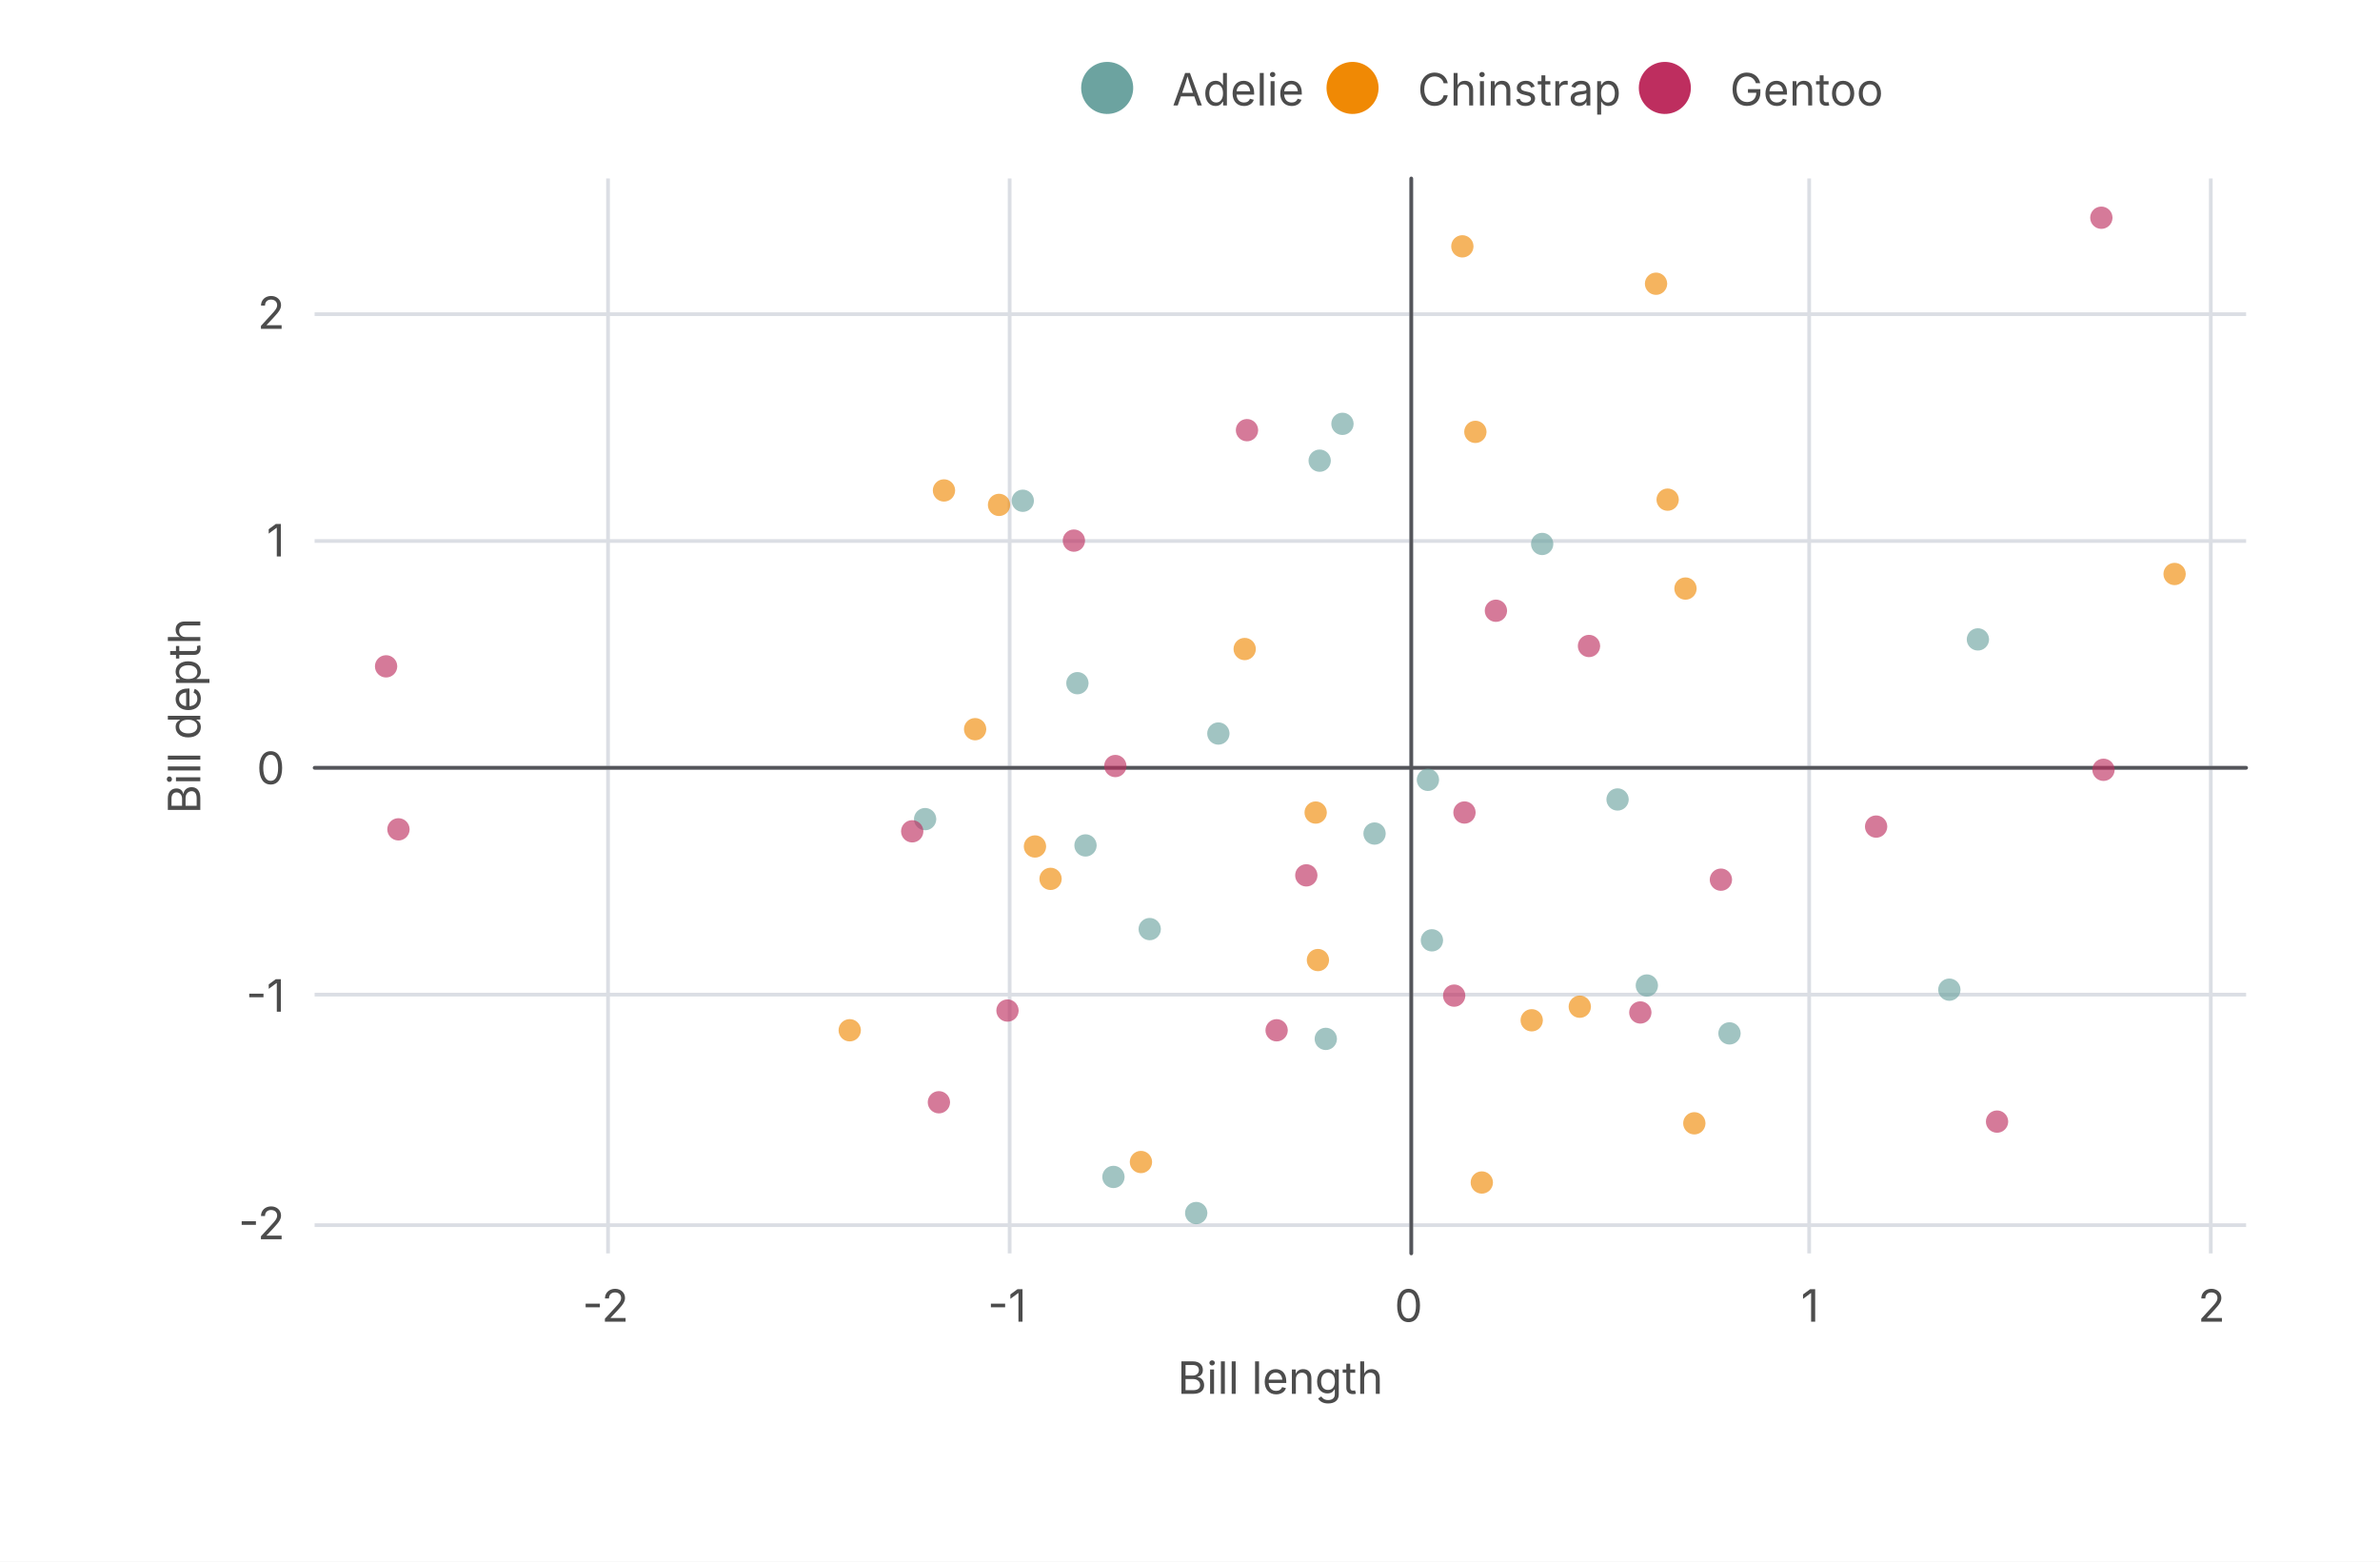
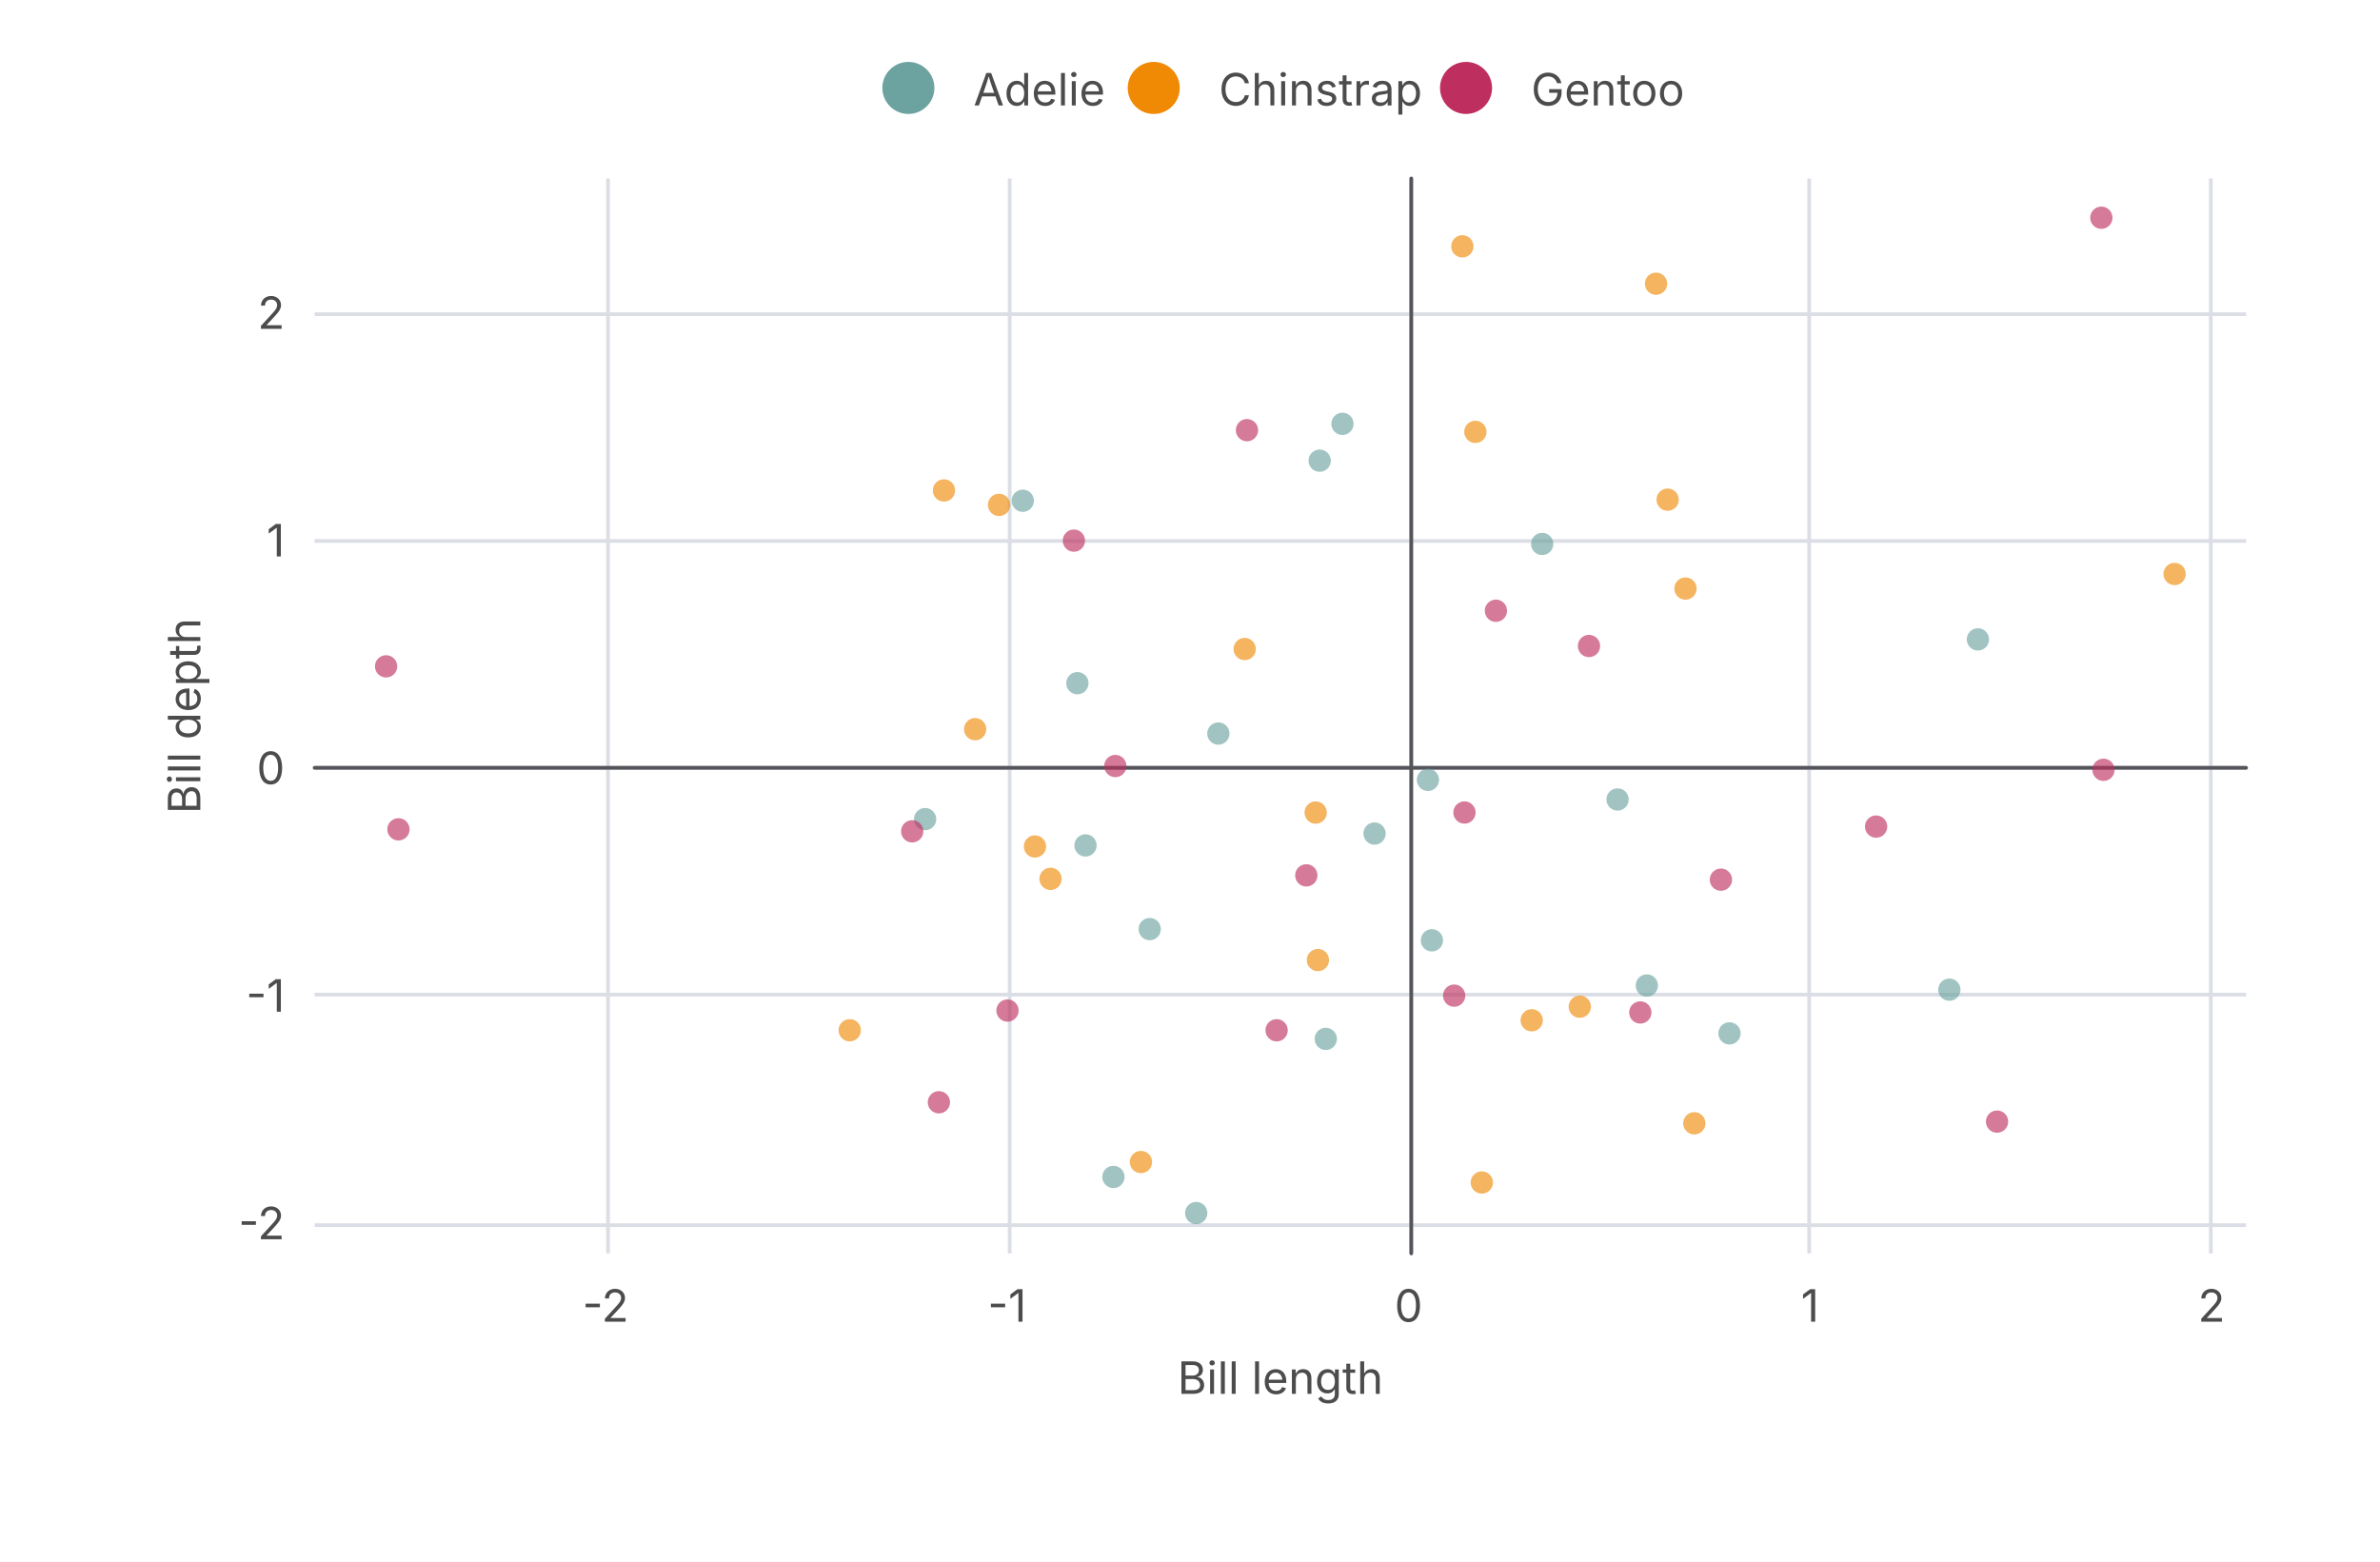
<svg xmlns="http://www.w3.org/2000/svg" width="640" height="420" version="1.1" baseProfile="full" viewBox="0 0 640 420">
  <rect width="640" height="420" x="0" y="0" fill="#ffffff" />
  <path d="M84.6 329.5L604 329.5" fill="none" pointer-events="visible" stroke="#dbdee4" class="zr-cls-0" />
  <path d="M84.6 267.5L604 267.5" fill="none" pointer-events="visible" stroke="#dbdee4" class="zr-cls-0" />
  <path d="M84.6 206.5L604 206.5" fill="none" pointer-events="visible" stroke="#dbdee4" class="zr-cls-0" />
  <path d="M84.6 145.5L604 145.5" fill="none" pointer-events="visible" stroke="#dbdee4" class="zr-cls-0" />
  <path d="M84.6 84.5L604 84.5" fill="none" pointer-events="visible" stroke="#dbdee4" class="zr-cls-0" />
  <path d="M163.5 48L163.5 337.1" fill="none" pointer-events="visible" stroke="#dbdee4" class="zr-cls-0" />
  <path d="M271.5 48L271.5 337.1" fill="none" pointer-events="visible" stroke="#dbdee4" class="zr-cls-0" />
  <path d="M379.5 48L379.5 337.1" fill="none" pointer-events="visible" stroke="#dbdee4" class="zr-cls-0" />
  <path d="M486.5 48L486.5 337.1" fill="none" pointer-events="visible" stroke="#dbdee4" class="zr-cls-0" />
  <path d="M594.5 48L594.5 337.1" fill="none" pointer-events="visible" stroke="#dbdee4" class="zr-cls-0" />
  <text dominant-baseline="central" text-anchor="middle" style="font-size:12px;font-family:system-ui, -apple-system, BlinkMacSystemFont, 'Segoe UI', sans-serif;" xml:space="preserve" y="-6" transform="matrix(0,-1,1,0,55.5,192.55)" fill="rgb(0,0,0)" fill-opacity="0.7">Bill depth</text>
  <path d="M379.5 337.1L379.5 48" fill="none" pointer-events="visible" stroke="#54555a" stroke-linecap="round" class="zr-cls-0" />
  <text dominant-baseline="central" text-anchor="middle" style="font-size:12px;font-family:system-ui, -apple-system, BlinkMacSystemFont, 'Segoe UI', sans-serif;" xml:space="preserve" y="6" transform="translate(344.29 364.5)" fill="rgb(0,0,0)" fill-opacity="0.7">Bill length</text>
  <path d="M84.6 206.5L604 206.5" fill="none" pointer-events="visible" stroke="#54555a" stroke-linecap="round" class="zr-cls-0" />
  <text dominant-baseline="central" text-anchor="end" style="font-size:12px;font-family:system-ui, -apple-system, BlinkMacSystemFont, 'Segoe UI', sans-serif;" transform="translate(76.58 328.9322)" fill="rgb(0,0,0)" fill-opacity="0.7">-2</text>
  <text dominant-baseline="central" text-anchor="end" style="font-size:12px;font-family:system-ui, -apple-system, BlinkMacSystemFont, 'Segoe UI', sans-serif;" transform="translate(76.58 267.7185)" fill="rgb(0,0,0)" fill-opacity="0.7">-1</text>
  <text dominant-baseline="central" text-anchor="end" style="font-size:12px;font-family:system-ui, -apple-system, BlinkMacSystemFont, 'Segoe UI', sans-serif;" transform="translate(76.58 206.5048)" fill="rgb(0,0,0)" fill-opacity="0.7">0</text>
  <text dominant-baseline="central" text-anchor="end" style="font-size:12px;font-family:system-ui, -apple-system, BlinkMacSystemFont, 'Segoe UI', sans-serif;" transform="translate(76.58 145.2911)" fill="rgb(0,0,0)" fill-opacity="0.7">1</text>
  <text dominant-baseline="central" text-anchor="end" style="font-size:12px;font-family:system-ui, -apple-system, BlinkMacSystemFont, 'Segoe UI', sans-serif;" transform="translate(76.58 84.0774)" fill="rgb(0,0,0)" fill-opacity="0.7">2</text>
  <text dominant-baseline="central" text-anchor="middle" style="font-size:12px;font-family:system-ui, -apple-system, BlinkMacSystemFont, 'Segoe UI', sans-serif;" y="6" transform="translate(162.8574 345.1)" fill="rgb(0,0,0)" fill-opacity="0.7">-2</text>
  <text dominant-baseline="central" text-anchor="middle" style="font-size:12px;font-family:system-ui, -apple-system, BlinkMacSystemFont, 'Segoe UI', sans-serif;" y="6" transform="translate(270.8144 345.1)" fill="rgb(0,0,0)" fill-opacity="0.7">-1</text>
  <text dominant-baseline="central" text-anchor="middle" style="font-size:12px;font-family:system-ui, -apple-system, BlinkMacSystemFont, 'Segoe UI', sans-serif;" y="6" transform="translate(378.7713 345.1)" fill="rgb(0,0,0)" fill-opacity="0.7">0</text>
  <text dominant-baseline="central" text-anchor="middle" style="font-size:12px;font-family:system-ui, -apple-system, BlinkMacSystemFont, 'Segoe UI', sans-serif;" y="6" transform="translate(486.7283 345.1)" fill="rgb(0,0,0)" fill-opacity="0.7">1</text>
  <text dominant-baseline="central" text-anchor="middle" style="font-size:12px;font-family:system-ui, -apple-system, BlinkMacSystemFont, 'Segoe UI', sans-serif;" y="6" transform="translate(594.6852 345.1)" fill="rgb(0,0,0)" fill-opacity="0.7">2</text>
  <path d="M1 0A1 1 0 1 1 1 -0.1A1 1 0 0 1 1 0" transform="matrix(3,0,0,3,434.9725,215.1647)" fill="#6CA3A0" fill-opacity="0.633" ecmeta_series_index="0" ecmeta_data_index="0" ecmeta_ssr_type="chart" class="zr-cls-1" />
  <path d="M1 0A1 1 0 1 1 1 -0.1A1 1 0 0 1 1 0" transform="matrix(3,0,0,3,369.6221,224.3307)" fill="#6CA3A0" fill-opacity="0.633" ecmeta_series_index="0" ecmeta_data_index="1" ecmeta_ssr_type="chart" class="zr-cls-1" />
  <path d="M1 0A1 1 0 1 1 1 -0.1A1 1 0 0 1 1 0" transform="matrix(3,0,0,3,299.4071,316.6851)" fill="#6CA3A0" fill-opacity="0.633" ecmeta_series_index="0" ecmeta_data_index="2" ecmeta_ssr_type="chart" class="zr-cls-1" />
  <path d="M1 0A1 1 0 1 1 1 -0.1A1 1 0 0 1 1 0" transform="matrix(3,0,0,3,327.6223,197.4323)" fill="#6CA3A0" fill-opacity="0.633" ecmeta_series_index="0" ecmeta_data_index="3" ecmeta_ssr_type="chart" class="zr-cls-1" />
  <path d="M1 0A1 1 0 1 1 1 -0.1A1 1 0 0 1 1 0" transform="matrix(3,0,0,3,354.8657,124.0487)" fill="#6CA3A0" fill-opacity="0.633" ecmeta_series_index="0" ecmeta_data_index="4" ecmeta_ssr_type="chart" class="zr-cls-1" />
  <path d="M1 0A1 1 0 1 1 1 -0.1A1 1 0 0 1 1 0" transform="matrix(3,0,0,3,524.1895,266.3197)" fill="#6CA3A0" fill-opacity="0.633" ecmeta_series_index="0" ecmeta_data_index="5" ecmeta_ssr_type="chart" class="zr-cls-1" />
  <path d="M1 0A1 1 0 1 1 1 -0.1A1 1 0 0 1 1 0" transform="matrix(3,0,0,3,291.8963,227.5236)" fill="#6CA3A0" fill-opacity="0.633" ecmeta_series_index="0" ecmeta_data_index="6" ecmeta_ssr_type="chart" class="zr-cls-1" />
  <path d="M1 0A1 1 0 1 1 1 -0.1A1 1 0 0 1 1 0" transform="matrix(3,0,0,3,360.9928,114.1384)" fill="#6CA3A0" fill-opacity="0.633" ecmeta_series_index="0" ecmeta_data_index="7" ecmeta_ssr_type="chart" class="zr-cls-1" />
  <path d="M1 0A1 1 0 1 1 1 -0.1A1 1 0 0 1 1 0" transform="matrix(3,0,0,3,383.9756,209.8867)" fill="#6CA3A0" fill-opacity="0.633" ecmeta_series_index="0" ecmeta_data_index="8" ecmeta_ssr_type="chart" class="zr-cls-1" />
  <path d="M1 0A1 1 0 1 1 1 -0.1A1 1 0 0 1 1 0" transform="matrix(3,0,0,3,385.0486,253.0464)" fill="#6CA3A0" fill-opacity="0.633" ecmeta_series_index="0" ecmeta_data_index="9" ecmeta_ssr_type="chart" class="zr-cls-1" />
  <path d="M1 0A1 1 0 1 1 1 -0.1A1 1 0 0 1 1 0" transform="matrix(3,0,0,3,321.6657,326.3926)" fill="#6CA3A0" fill-opacity="0.633" ecmeta_series_index="0" ecmeta_data_index="10" ecmeta_ssr_type="chart" class="zr-cls-1" />
  <path d="M1 0A1 1 0 1 1 1 -0.1A1 1 0 0 1 1 0" transform="matrix(3,0,0,3,414.6975,146.4437)" fill="#6CA3A0" fill-opacity="0.633" ecmeta_series_index="0" ecmeta_data_index="11" ecmeta_ssr_type="chart" class="zr-cls-1" />
  <path d="M1 0A1 1 0 1 1 1 -0.1A1 1 0 0 1 1 0" transform="matrix(3,0,0,3,442.843,265.1993)" fill="#6CA3A0" fill-opacity="0.633" ecmeta_series_index="0" ecmeta_data_index="12" ecmeta_ssr_type="chart" class="zr-cls-1" />
  <path d="M1 0A1 1 0 1 1 1 -0.1A1 1 0 0 1 1 0" transform="matrix(3,0,0,3,289.717,183.8909)" fill="#6CA3A0" fill-opacity="0.633" ecmeta_series_index="0" ecmeta_data_index="13" ecmeta_ssr_type="chart" class="zr-cls-1" />
  <path d="M1 0A1 1 0 1 1 1 -0.1A1 1 0 0 1 1 0" transform="matrix(3,0,0,3,248.7672,220.4483)" fill="#6CA3A0" fill-opacity="0.633" ecmeta_series_index="0" ecmeta_data_index="14" ecmeta_ssr_type="chart" class="zr-cls-1" />
  <path d="M1 0A1 1 0 1 1 1 -0.1A1 1 0 0 1 1 0" transform="matrix(3,0,0,3,531.8695,172.1132)" fill="#6CA3A0" fill-opacity="0.633" ecmeta_series_index="0" ecmeta_data_index="15" ecmeta_ssr_type="chart" class="zr-cls-1" />
  <path d="M1 0A1 1 0 1 1 1 -0.1A1 1 0 0 1 1 0" transform="matrix(3,0,0,3,465.068,278.0762)" fill="#6CA3A0" fill-opacity="0.633" ecmeta_series_index="0" ecmeta_data_index="16" ecmeta_ssr_type="chart" class="zr-cls-1" />
  <path d="M1 0A1 1 0 1 1 1 -0.1A1 1 0 0 1 1 0" transform="matrix(3,0,0,3,356.5106,279.5595)" fill="#6CA3A0" fill-opacity="0.633" ecmeta_series_index="0" ecmeta_data_index="17" ecmeta_ssr_type="chart" class="zr-cls-1" />
  <path d="M1 0A1 1 0 1 1 1 -0.1A1 1 0 0 1 1 0" transform="matrix(3,0,0,3,309.16,250.027)" fill="#6CA3A0" fill-opacity="0.633" ecmeta_series_index="0" ecmeta_data_index="18" ecmeta_ssr_type="chart" class="zr-cls-1" />
  <path d="M1 0A1 1 0 1 1 1 -0.1A1 1 0 0 1 1 0" transform="matrix(3,0,0,3,275.0295,134.8281)" fill="#6CA3A0" fill-opacity="0.633" ecmeta_series_index="0" ecmeta_data_index="19" ecmeta_ssr_type="chart" class="zr-cls-1" />
  <path d="M1 0A1 1 0 1 1 1 -0.1A1 1 0 0 1 1 0" transform="matrix(3,0,0,3,262.2112,196.2619)" fill="#F08904" fill-opacity="0.633" ecmeta_series_index="1" ecmeta_data_index="0" ecmeta_ssr_type="chart" class="zr-cls-2" />
  <path d="M1 0A1 1 0 1 1 1 -0.1A1 1 0 0 1 1 0" transform="matrix(3,0,0,3,306.8029,312.6736)" fill="#F08904" fill-opacity="0.633" ecmeta_series_index="1" ecmeta_data_index="1" ecmeta_ssr_type="chart" class="zr-cls-2" />
  <path d="M1 0A1 1 0 1 1 1 -0.1A1 1 0 0 1 1 0" transform="matrix(3,0,0,3,268.642,135.9413)" fill="#F08904" fill-opacity="0.633" ecmeta_series_index="1" ecmeta_data_index="2" ecmeta_ssr_type="chart" class="zr-cls-2" />
  <path d="M1 0A1 1 0 1 1 1 -0.1A1 1 0 0 1 1 0" transform="matrix(3,0,0,3,334.7017,174.7045)" fill="#F08904" fill-opacity="0.633" ecmeta_series_index="1" ecmeta_data_index="3" ecmeta_ssr_type="chart" class="zr-cls-2" />
  <path d="M1 0A1 1 0 1 1 1 -0.1A1 1 0 0 1 1 0" transform="matrix(3,0,0,3,354.3929,258.3548)" fill="#F08904" fill-opacity="0.633" ecmeta_series_index="1" ecmeta_data_index="4" ecmeta_ssr_type="chart" class="zr-cls-2" />
  <path d="M1 0A1 1 0 1 1 1 -0.1A1 1 0 0 1 1 0" transform="matrix(3,0,0,3,445.3169,76.4568)" fill="#F08904" fill-opacity="0.633" ecmeta_series_index="1" ecmeta_data_index="5" ecmeta_ssr_type="chart" class="zr-cls-2" />
  <path d="M1 0A1 1 0 1 1 1 -0.1A1 1 0 0 1 1 0" transform="matrix(3,0,0,3,453.2343,158.4417)" fill="#F08904" fill-opacity="0.633" ecmeta_series_index="1" ecmeta_data_index="6" ecmeta_ssr_type="chart" class="zr-cls-2" />
  <path d="M1 0A1 1 0 1 1 1 -0.1A1 1 0 0 1 1 0" transform="matrix(3,0,0,3,228.4921,277.237)" fill="#F08904" fill-opacity="0.633" ecmeta_series_index="1" ecmeta_data_index="7" ecmeta_ssr_type="chart" class="zr-cls-2" />
  <path d="M1 0A1 1 0 1 1 1 -0.1A1 1 0 0 1 1 0" transform="matrix(3,0,0,3,584.7622,154.5225)" fill="#F08904" fill-opacity="0.633" ecmeta_series_index="1" ecmeta_data_index="8" ecmeta_ssr_type="chart" class="zr-cls-2" />
  <path d="M1 0A1 1 0 1 1 1 -0.1A1 1 0 0 1 1 0" transform="matrix(3,0,0,3,448.439,134.5298)" fill="#F08904" fill-opacity="0.633" ecmeta_series_index="1" ecmeta_data_index="9" ecmeta_ssr_type="chart" class="zr-cls-2" />
  <path d="M1 0A1 1 0 1 1 1 -0.1A1 1 0 0 1 1 0" transform="matrix(3,0,0,3,396.7345,116.3009)" fill="#F08904" fill-opacity="0.633" ecmeta_series_index="1" ecmeta_data_index="10" ecmeta_ssr_type="chart" class="zr-cls-2" />
  <path d="M1 0A1 1 0 1 1 1 -0.1A1 1 0 0 1 1 0" transform="matrix(3,0,0,3,398.4662,318.1803)" fill="#F08904" fill-opacity="0.633" ecmeta_series_index="1" ecmeta_data_index="11" ecmeta_ssr_type="chart" class="zr-cls-2" />
  <path d="M1 0A1 1 0 1 1 1 -0.1A1 1 0 0 1 1 0" transform="matrix(3,0,0,3,282.4975,236.5176)" fill="#F08904" fill-opacity="0.633" ecmeta_series_index="1" ecmeta_data_index="12" ecmeta_ssr_type="chart" class="zr-cls-2" />
  <path d="M1 0A1 1 0 1 1 1 -0.1A1 1 0 0 1 1 0" transform="matrix(3,0,0,3,253.8377,132.0526)" fill="#F08904" fill-opacity="0.633" ecmeta_series_index="1" ecmeta_data_index="13" ecmeta_ssr_type="chart" class="zr-cls-2" />
  <path d="M1 0A1 1 0 1 1 1 -0.1A1 1 0 0 1 1 0" transform="matrix(3,0,0,3,411.8832,274.5529)" fill="#F08904" fill-opacity="0.633" ecmeta_series_index="1" ecmeta_data_index="14" ecmeta_ssr_type="chart" class="zr-cls-2" />
  <path d="M1 0A1 1 0 1 1 1 -0.1A1 1 0 0 1 1 0" transform="matrix(3,0,0,3,455.6136,302.2601)" fill="#F08904" fill-opacity="0.633" ecmeta_series_index="1" ecmeta_data_index="15" ecmeta_ssr_type="chart" class="zr-cls-2" />
  <path d="M1 0A1 1 0 1 1 1 -0.1A1 1 0 0 1 1 0" transform="matrix(3,0,0,3,424.8133,270.9024)" fill="#F08904" fill-opacity="0.633" ecmeta_series_index="1" ecmeta_data_index="16" ecmeta_ssr_type="chart" class="zr-cls-2" />
  <path d="M1 0A1 1 0 1 1 1 -0.1A1 1 0 0 1 1 0" transform="matrix(3,0,0,3,278.3055,227.8059)" fill="#F08904" fill-opacity="0.633" ecmeta_series_index="1" ecmeta_data_index="17" ecmeta_ssr_type="chart" class="zr-cls-2" />
  <path d="M1 0A1 1 0 1 1 1 -0.1A1 1 0 0 1 1 0" transform="matrix(3,0,0,3,353.7876,218.6857)" fill="#F08904" fill-opacity="0.633" ecmeta_series_index="1" ecmeta_data_index="18" ecmeta_ssr_type="chart" class="zr-cls-2" />
  <path d="M1 0A1 1 0 1 1 1 -0.1A1 1 0 0 1 1 0" transform="matrix(3,0,0,3,393.2328,66.403)" fill="#F08904" fill-opacity="0.633" ecmeta_series_index="1" ecmeta_data_index="19" ecmeta_ssr_type="chart" class="zr-cls-2" />
  <path d="M1 0A1 1 0 1 1 1 -0.1A1 1 0 0 1 1 0" transform="matrix(3,0,0,3,393.803,218.6734)" fill="#BE2E5F" fill-opacity="0.633" ecmeta_series_index="2" ecmeta_data_index="0" ecmeta_ssr_type="chart" class="zr-cls-3" />
  <path d="M1 0A1 1 0 1 1 1 -0.1A1 1 0 0 1 1 0" transform="matrix(3,0,0,3,107.142,223.1995)" fill="#BE2E5F" fill-opacity="0.633" ecmeta_series_index="2" ecmeta_data_index="1" ecmeta_ssr_type="chart" class="zr-cls-3" />
  <path d="M1 0A1 1 0 1 1 1 -0.1A1 1 0 0 1 1 0" transform="matrix(3,0,0,3,391.0303,267.9217)" fill="#BE2E5F" fill-opacity="0.633" ecmeta_series_index="2" ecmeta_data_index="2" ecmeta_ssr_type="chart" class="zr-cls-3" />
  <path d="M1 0A1 1 0 1 1 1 -0.1A1 1 0 0 1 1 0" transform="matrix(3,0,0,3,299.916,206.172)" fill="#BE2E5F" fill-opacity="0.633" ecmeta_series_index="2" ecmeta_data_index="3" ecmeta_ssr_type="chart" class="zr-cls-3" />
  <path d="M1 0A1 1 0 1 1 1 -0.1A1 1 0 0 1 1 0" transform="matrix(3,0,0,3,103.8178,179.3628)" fill="#BE2E5F" fill-opacity="0.633" ecmeta_series_index="2" ecmeta_data_index="4" ecmeta_ssr_type="chart" class="zr-cls-3" />
  <path d="M1 0A1 1 0 1 1 1 -0.1A1 1 0 0 1 1 0" transform="matrix(3,0,0,3,402.2589,164.4082)" fill="#BE2E5F" fill-opacity="0.633" ecmeta_series_index="2" ecmeta_data_index="5" ecmeta_ssr_type="chart" class="zr-cls-3" />
  <path d="M1 0A1 1 0 1 1 1 -0.1A1 1 0 0 1 1 0" transform="matrix(3,0,0,3,343.2889,277.242)" fill="#BE2E5F" fill-opacity="0.633" ecmeta_series_index="2" ecmeta_data_index="6" ecmeta_ssr_type="chart" class="zr-cls-3" />
  <path d="M1 0A1 1 0 1 1 1 -0.1A1 1 0 0 1 1 0" transform="matrix(3,0,0,3,537.0173,301.803)" fill="#BE2E5F" fill-opacity="0.633" ecmeta_series_index="2" ecmeta_data_index="7" ecmeta_ssr_type="chart" class="zr-cls-3" />
  <path d="M1 0A1 1 0 1 1 1 -0.1A1 1 0 0 1 1 0" transform="matrix(3,0,0,3,565.6388,207.1841)" fill="#BE2E5F" fill-opacity="0.633" ecmeta_series_index="2" ecmeta_data_index="8" ecmeta_ssr_type="chart" class="zr-cls-3" />
  <path d="M1 0A1 1 0 1 1 1 -0.1A1 1 0 0 1 1 0" transform="matrix(3,0,0,3,565.065,58.7074)" fill="#BE2E5F" fill-opacity="0.633" ecmeta_series_index="2" ecmeta_data_index="9" ecmeta_ssr_type="chart" class="zr-cls-3" />
  <path d="M1 0A1 1 0 1 1 1 -0.1A1 1 0 0 1 1 0" transform="matrix(3,0,0,3,351.2721,235.5742)" fill="#BE2E5F" fill-opacity="0.633" ecmeta_series_index="2" ecmeta_data_index="10" ecmeta_ssr_type="chart" class="zr-cls-3" />
  <path d="M1 0A1 1 0 1 1 1 -0.1A1 1 0 0 1 1 0" transform="matrix(3,0,0,3,504.4973,222.4577)" fill="#BE2E5F" fill-opacity="0.633" ecmeta_series_index="2" ecmeta_data_index="11" ecmeta_ssr_type="chart" class="zr-cls-3" />
  <path d="M1 0A1 1 0 1 1 1 -0.1A1 1 0 0 1 1 0" transform="matrix(3,0,0,3,441.0898,272.4501)" fill="#BE2E5F" fill-opacity="0.633" ecmeta_series_index="2" ecmeta_data_index="12" ecmeta_ssr_type="chart" class="zr-cls-3" />
  <path d="M1 0A1 1 0 1 1 1 -0.1A1 1 0 0 1 1 0" transform="matrix(3,0,0,3,462.7617,236.7348)" fill="#BE2E5F" fill-opacity="0.633" ecmeta_series_index="2" ecmeta_data_index="13" ecmeta_ssr_type="chart" class="zr-cls-3" />
  <path d="M1 0A1 1 0 1 1 1 -0.1A1 1 0 0 1 1 0" transform="matrix(3,0,0,3,288.7721,145.5462)" fill="#BE2E5F" fill-opacity="0.633" ecmeta_series_index="2" ecmeta_data_index="14" ecmeta_ssr_type="chart" class="zr-cls-3" />
  <path d="M1 0A1 1 0 1 1 1 -0.1A1 1 0 0 1 1 0" transform="matrix(3,0,0,3,335.3189,115.8426)" fill="#BE2E5F" fill-opacity="0.633" ecmeta_series_index="2" ecmeta_data_index="15" ecmeta_ssr_type="chart" class="zr-cls-3" />
  <path d="M1 0A1 1 0 1 1 1 -0.1A1 1 0 0 1 1 0" transform="matrix(3,0,0,3,252.4726,296.6019)" fill="#BE2E5F" fill-opacity="0.633" ecmeta_series_index="2" ecmeta_data_index="16" ecmeta_ssr_type="chart" class="zr-cls-3" />
  <path d="M1 0A1 1 0 1 1 1 -0.1A1 1 0 0 1 1 0" transform="matrix(3,0,0,3,427.2869,173.8888)" fill="#BE2E5F" fill-opacity="0.633" ecmeta_series_index="2" ecmeta_data_index="17" ecmeta_ssr_type="chart" class="zr-cls-3" />
  <path d="M1 0A1 1 0 1 1 1 -0.1A1 1 0 0 1 1 0" transform="matrix(3,0,0,3,245.2968,223.7287)" fill="#BE2E5F" fill-opacity="0.633" ecmeta_series_index="2" ecmeta_data_index="18" ecmeta_ssr_type="chart" class="zr-cls-3" />
  <path d="M1 0A1 1 0 1 1 1 -0.1A1 1 0 0 1 1 0" transform="matrix(3,0,0,3,270.9166,271.9335)" fill="#BE2E5F" fill-opacity="0.633" ecmeta_series_index="2" ecmeta_data_index="19" ecmeta_ssr_type="chart" class="zr-cls-3" />
-   <path d="M-5 -5l224.1 0l0 24l-224.1 0Z" transform="translate(290.72 17)" fill="rgb(0,0,0)" fill-opacity="0" stroke="#b7b9be" stroke-width="0" class="zr-cls-0" />
-   <path d="M19.5 7A7 7 0 1 1 19.5 6.3A7 7 0 0 1 19.5 7" transform="translate(285.22 17)" fill="#6CA3A0" ecmeta_series_index="0" ecmeta_data_index="0" ecmeta_ssr_type="legend" ecmeta_silent="true" class="zr-cls-0" />
-   <text dominant-baseline="central" text-anchor="start" style="font-size:12px;font-family:system-ui, -apple-system, BlinkMacSystemFont, 'Segoe UI', sans-serif;" x="30" y="7" transform="translate(285.22 17)" fill="rgb(0,0,0)" fill-opacity="0.7">Adelie</text>
-   <path d="M5.5 0l58 0l0 14l-58 0Z" transform="translate(285.22 17)" fill="none" pointer-events="visible" ecmeta_series_index="0" ecmeta_data_index="0" ecmeta_ssr_type="legend" class="zr-cls-4" />
-   <path d="M19.5 7A7 7 0 1 1 19.5 6.3A7 7 0 0 1 19.5 7" transform="translate(351.2 17)" fill="#F08904" ecmeta_series_index="1" ecmeta_data_index="1" ecmeta_ssr_type="legend" ecmeta_silent="true" class="zr-cls-0" />
-   <text dominant-baseline="central" text-anchor="start" style="font-size:12px;font-family:system-ui, -apple-system, BlinkMacSystemFont, 'Segoe UI', sans-serif;" x="30" y="7" transform="translate(351.2 17)" fill="rgb(0,0,0)" fill-opacity="0.7">Chinstrap</text>
-   <path d="M5.5 0l76 0l0 14l-76 0Z" transform="translate(351.2 17)" fill="none" pointer-events="visible" ecmeta_series_index="1" ecmeta_data_index="1" ecmeta_ssr_type="legend" class="zr-cls-4" />
-   <path d="M19.5 7A7 7 0 1 1 19.5 6.3A7 7 0 0 1 19.5 7" transform="translate(435.18 17)" fill="#BE2E5F" ecmeta_series_index="2" ecmeta_data_index="2" ecmeta_ssr_type="legend" ecmeta_silent="true" class="zr-cls-0" />
-   <text dominant-baseline="central" text-anchor="start" style="font-size:12px;font-family:system-ui, -apple-system, BlinkMacSystemFont, 'Segoe UI', sans-serif;" x="30" y="7" transform="translate(435.18 17)" fill="rgb(0,0,0)" fill-opacity="0.7">Gentoo</text>
-   <path d="M5.5 0l64.1 0l0 14l-64.1 0Z" transform="translate(435.18 17)" fill="none" pointer-events="visible" ecmeta_series_index="2" ecmeta_data_index="2" ecmeta_ssr_type="legend" class="zr-cls-4" />
+   <path d="M-5 -5l224.1 0l0 24l-224.1 0Z" transform="translate(237.26 17)" fill="rgb(0,0,0)" fill-opacity="0" stroke="#b7b9be" stroke-width="0" class="zr-cls-0" />
+   <path d="M19.5 7A7 7 0 1 1 19.5 6.3A7 7 0 0 1 19.5 7" transform="translate(231.76 17)" fill="#6CA3A0" ecmeta_series_index="0" ecmeta_data_index="0" ecmeta_ssr_type="legend" ecmeta_silent="true" class="zr-cls-0" />
+   <text dominant-baseline="central" text-anchor="start" style="font-size:12px;font-family:system-ui, -apple-system, BlinkMacSystemFont, 'Segoe UI', sans-serif;" x="30" y="7" transform="translate(231.76 17)" fill="rgb(0,0,0)" fill-opacity="0.7">Adelie</text>
+   <path d="M5.5 0l58 0l0 14l-58 0Z" transform="translate(231.76 17)" fill="none" pointer-events="visible" ecmeta_series_index="0" ecmeta_data_index="0" ecmeta_ssr_type="legend" class="zr-cls-4" />
+   <path d="M19.5 7A7 7 0 1 1 19.5 6.3A7 7 0 0 1 19.5 7" transform="translate(297.74 17)" fill="#F08904" ecmeta_series_index="1" ecmeta_data_index="1" ecmeta_ssr_type="legend" ecmeta_silent="true" class="zr-cls-0" />
+   <text dominant-baseline="central" text-anchor="start" style="font-size:12px;font-family:system-ui, -apple-system, BlinkMacSystemFont, 'Segoe UI', sans-serif;" x="30" y="7" transform="translate(297.74 17)" fill="rgb(0,0,0)" fill-opacity="0.7">Chinstrap</text>
+   <path d="M5.5 0l76 0l0 14l-76 0Z" transform="translate(297.74 17)" fill="none" pointer-events="visible" ecmeta_series_index="1" ecmeta_data_index="1" ecmeta_ssr_type="legend" class="zr-cls-4" />
+   <path d="M19.5 7A7 7 0 1 1 19.5 6.3A7 7 0 0 1 19.5 7" transform="translate(381.72 17)" fill="#BE2E5F" ecmeta_series_index="2" ecmeta_data_index="2" ecmeta_ssr_type="legend" ecmeta_silent="true" class="zr-cls-0" />
+   <text dominant-baseline="central" text-anchor="start" style="font-size:12px;font-family:system-ui, -apple-system, BlinkMacSystemFont, 'Segoe UI', sans-serif;" x="30" y="7" transform="translate(381.72 17)" fill="rgb(0,0,0)" fill-opacity="0.7">Gentoo</text>
+   <path d="M5.5 0l64.1 0l0 14l-64.1 0Z" transform="translate(381.72 17)" fill="none" pointer-events="visible" ecmeta_series_index="2" ecmeta_data_index="2" ecmeta_ssr_type="legend" class="zr-cls-4" />
  <style>
.zr-cls-0:hover {
pointer-events:none;
}
.zr-cls-1:hover {
cursor:pointer;
fill:rgba(118,179,176,1);
}
.zr-cls-2:hover {
cursor:pointer;
fill:rgba(255,150,4,1);
}
.zr-cls-3:hover {
cursor:pointer;
fill:rgba(209,50,104,1);
}
.zr-cls-4:hover {
cursor:pointer;
fill:rgba(0,0,0,0);
}



</style>
</svg>
